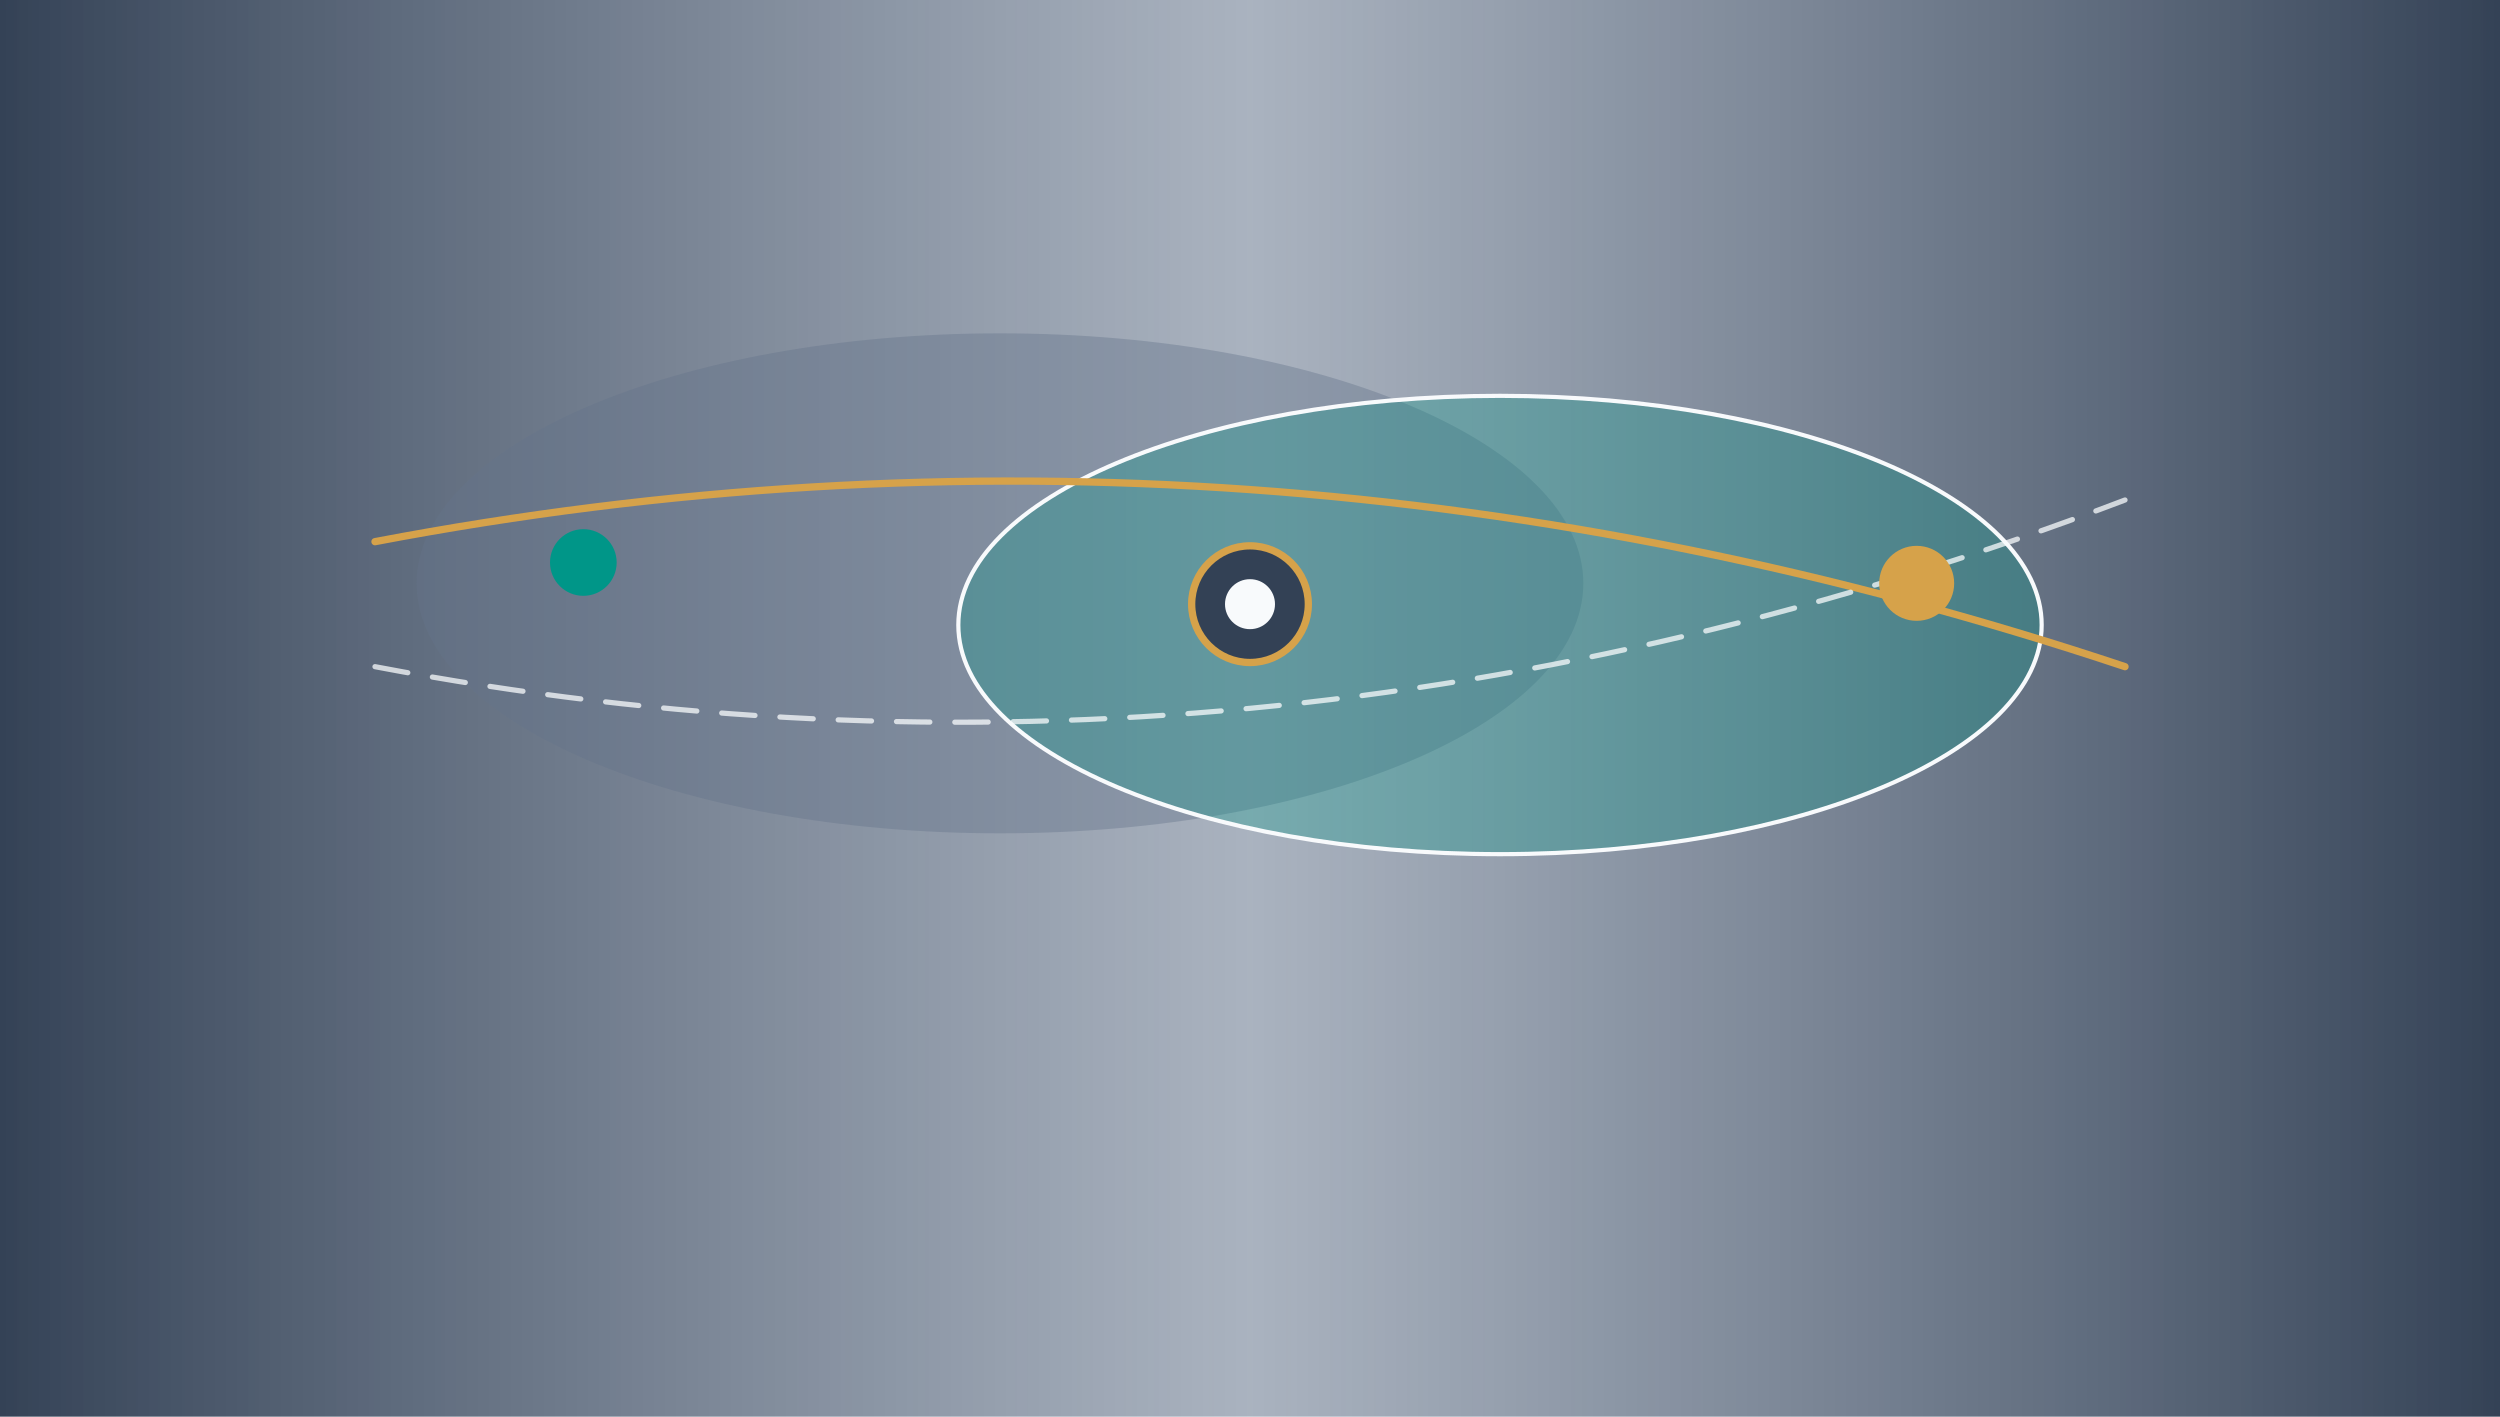
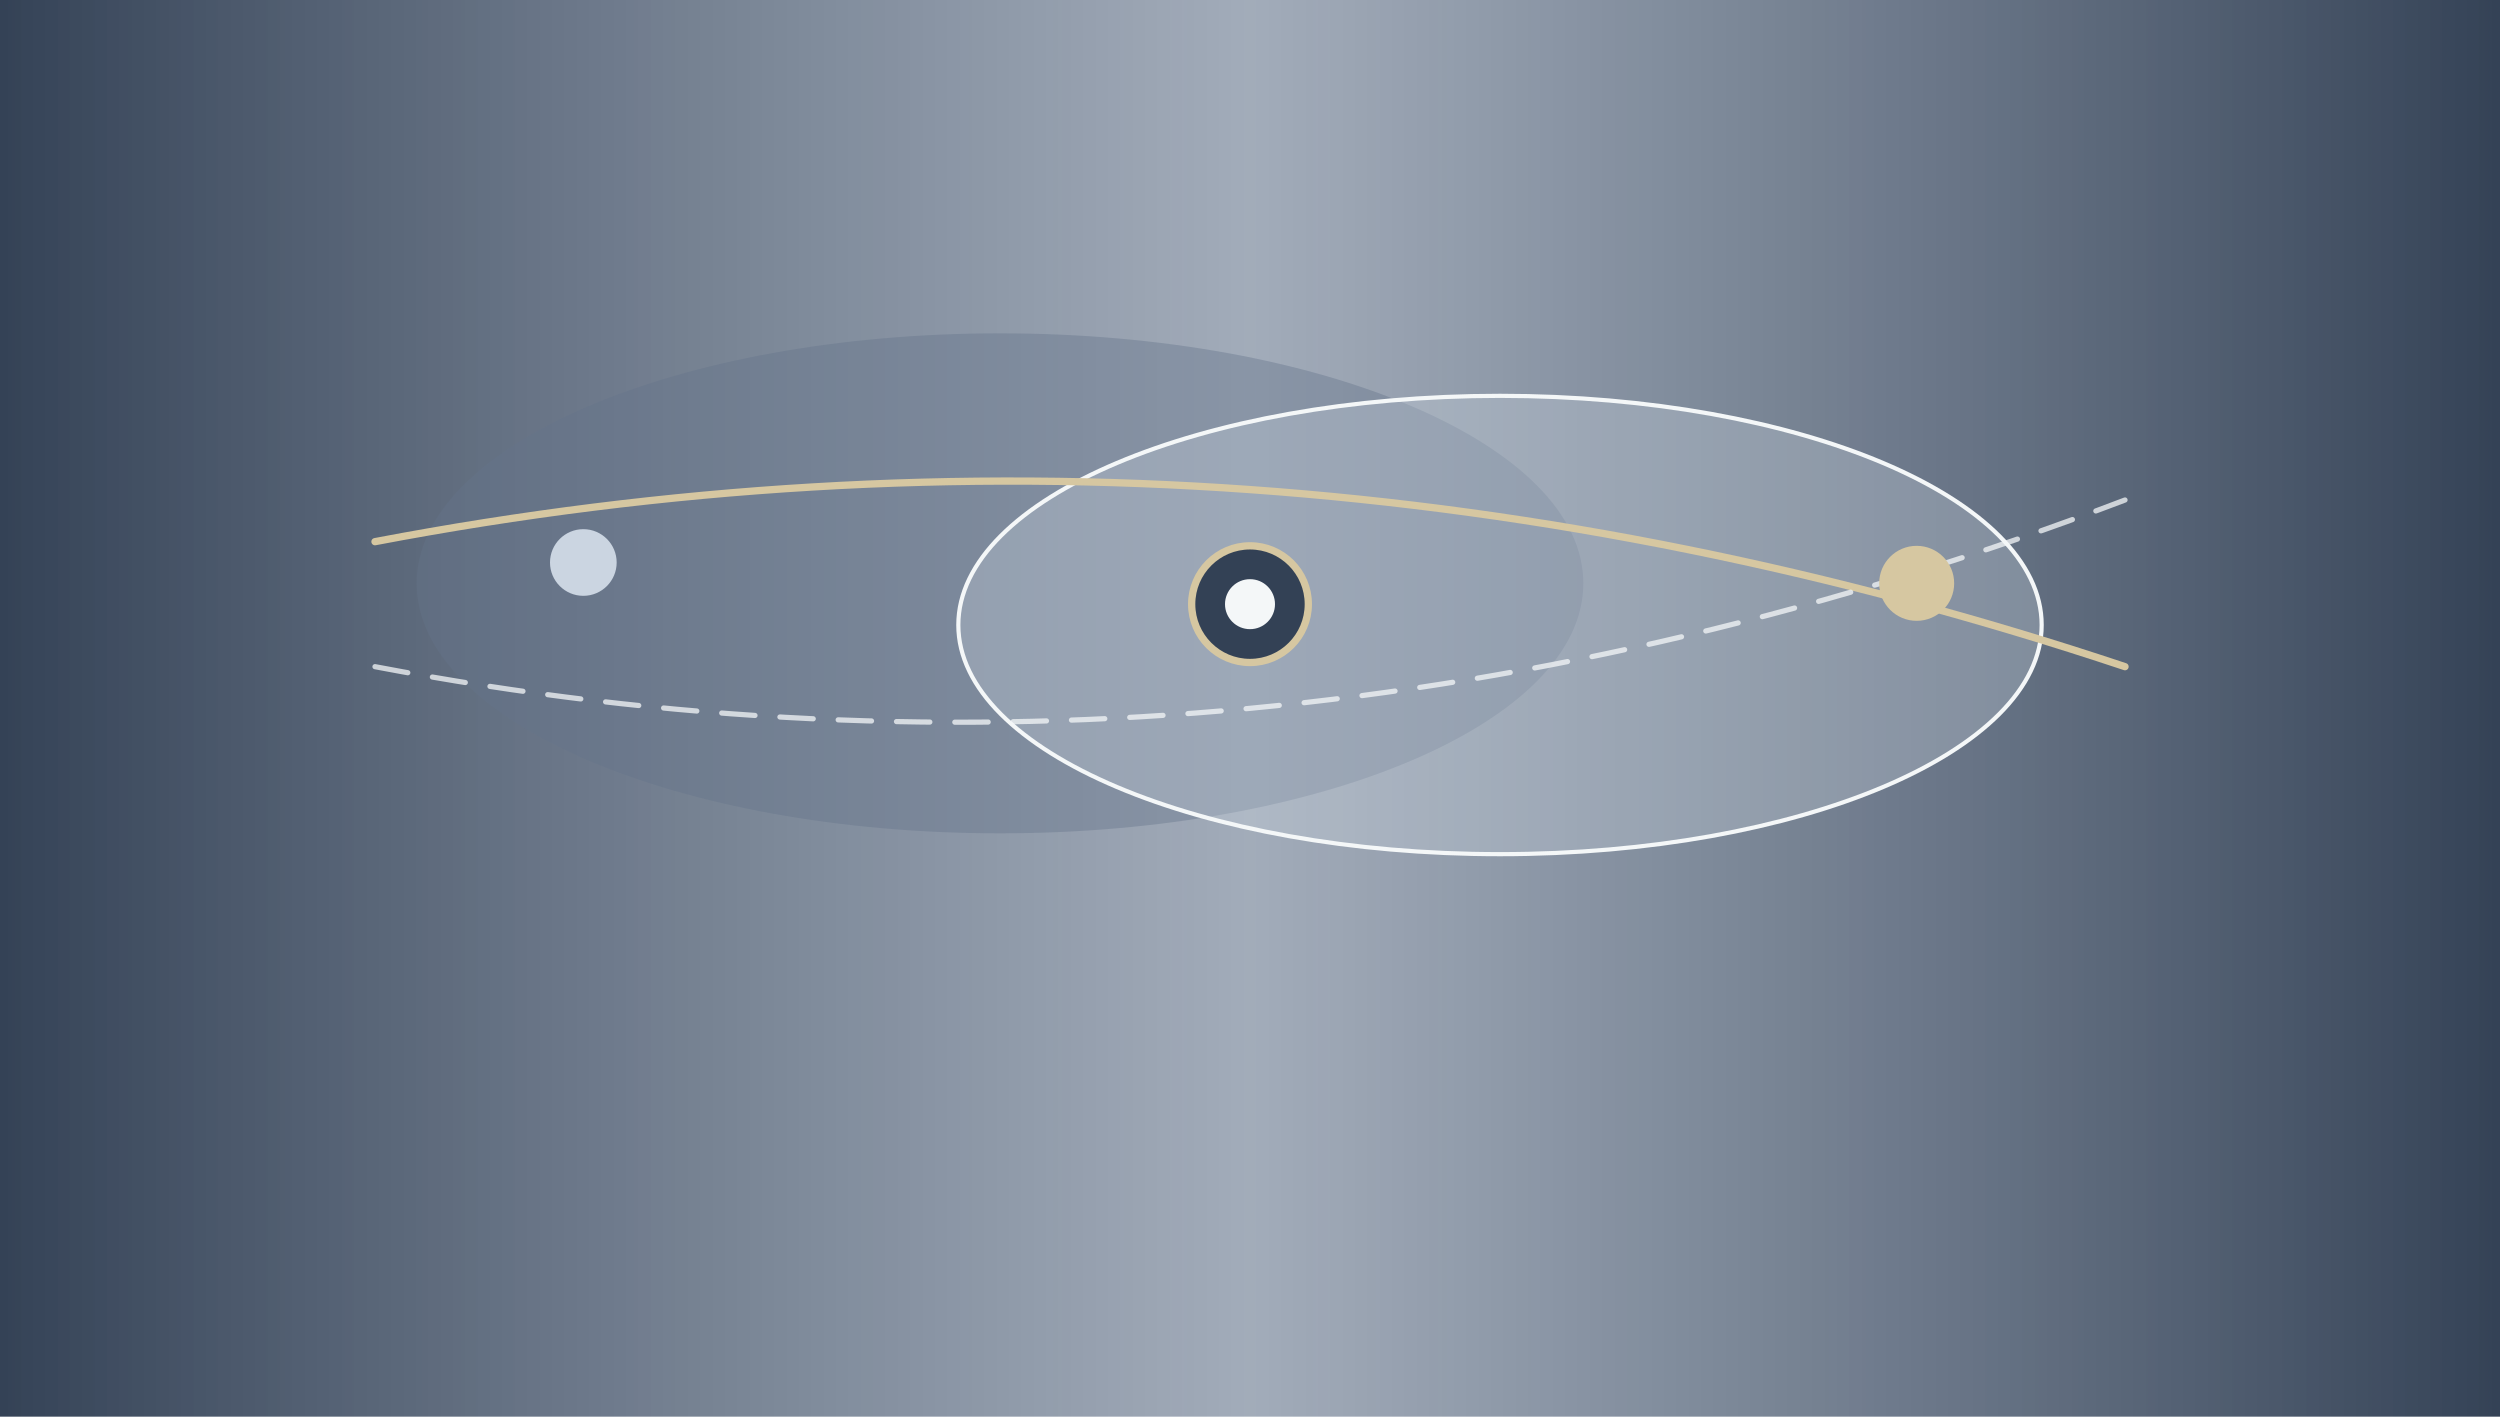
<svg xmlns="http://www.w3.org/2000/svg" viewBox="0 0 1200 680" preserveAspectRatio="xMidYMid slice" width="100%" height="100%">
  <defs>
    <linearGradient id="grad_other_1" x1="0%" y1="0%" x2="100%" y2="0%">
      <stop offset="0%" stop-color="#334155" />
-       <stop offset="50%" stop-color="#64748B" stop-opacity="0.55" />
+       <stop offset="50%" stop-color="#64748B" stop-opacity="0.6" />
      <stop offset="100%" stop-color="#334155" />
    </linearGradient>
    <radialGradient id="glow_other_1" cx="40%" cy="45%" r="55%">
-       <stop offset="0%" stop-color="#F8FAFC" stop-opacity="0.9" />
-       <stop offset="45%" stop-color="#009688" stop-opacity="0.45" />
+       <stop offset="0%" stop-color="#F4F7F8" stop-opacity="0.85" />
+       <stop offset="45%" stop-color="#CBD5E1" stop-opacity="0.4" />
      <stop offset="100%" stop-color="#334155" stop-opacity="0" />
    </radialGradient>
  </defs>
  <rect width="1200" height="680" fill="url(#grad_other_1)" />
  <ellipse cx="480" cy="280" rx="280" ry="120" fill="#64748B" fill-opacity="0.4" />
-   <ellipse cx="720" cy="300" rx="260" ry="110" fill="#009688" fill-opacity="0.3" stroke="#F8FAFC" stroke-width="2" />
-   <path d="M 180 260 Q 600 180 1020 320" fill="none" stroke="#D6A24A" stroke-width="3.5" stroke-linecap="round" />
-   <path d="M 180 320 Q 600 400 1020 240" fill="none" stroke="#F8FAFC" stroke-width="2.5" stroke-opacity="0.75" stroke-dasharray="16 12" stroke-linecap="round" />
-   <circle cx="600" cy="290" r="28" fill="#334155" stroke="#D6A24A" stroke-width="3.5" />
-   <circle cx="600" cy="290" r="12" fill="#F8FAFC" />
-   <circle cx="280" cy="270" r="16" fill="#009688" />
-   <circle cx="920" cy="280" r="18" fill="#D6A24A" />
+   <ellipse cx="720" cy="300" rx="260" ry="110" fill="#CBD5E1" fill-opacity="0.3" stroke="#F4F7F8" stroke-width="2" />
+   <path d="M 180 260 Q 600 180 1020 320" fill="none" stroke="#D6C7A1" stroke-width="3.5" stroke-linecap="round" />
+   <path d="M 180 320 Q 600 400 1020 240" fill="none" stroke="#F4F7F8" stroke-width="2.5" stroke-opacity="0.75" stroke-dasharray="16 12" stroke-linecap="round" />
+   <circle cx="600" cy="290" r="28" fill="#334155" stroke="#D6C7A1" stroke-width="3.5" />
+   <circle cx="600" cy="290" r="12" fill="#F4F7F8" />
+   <circle cx="280" cy="270" r="16" fill="#CBD5E1" />
+   <circle cx="920" cy="280" r="18" fill="#D6C7A1" />
</svg>
